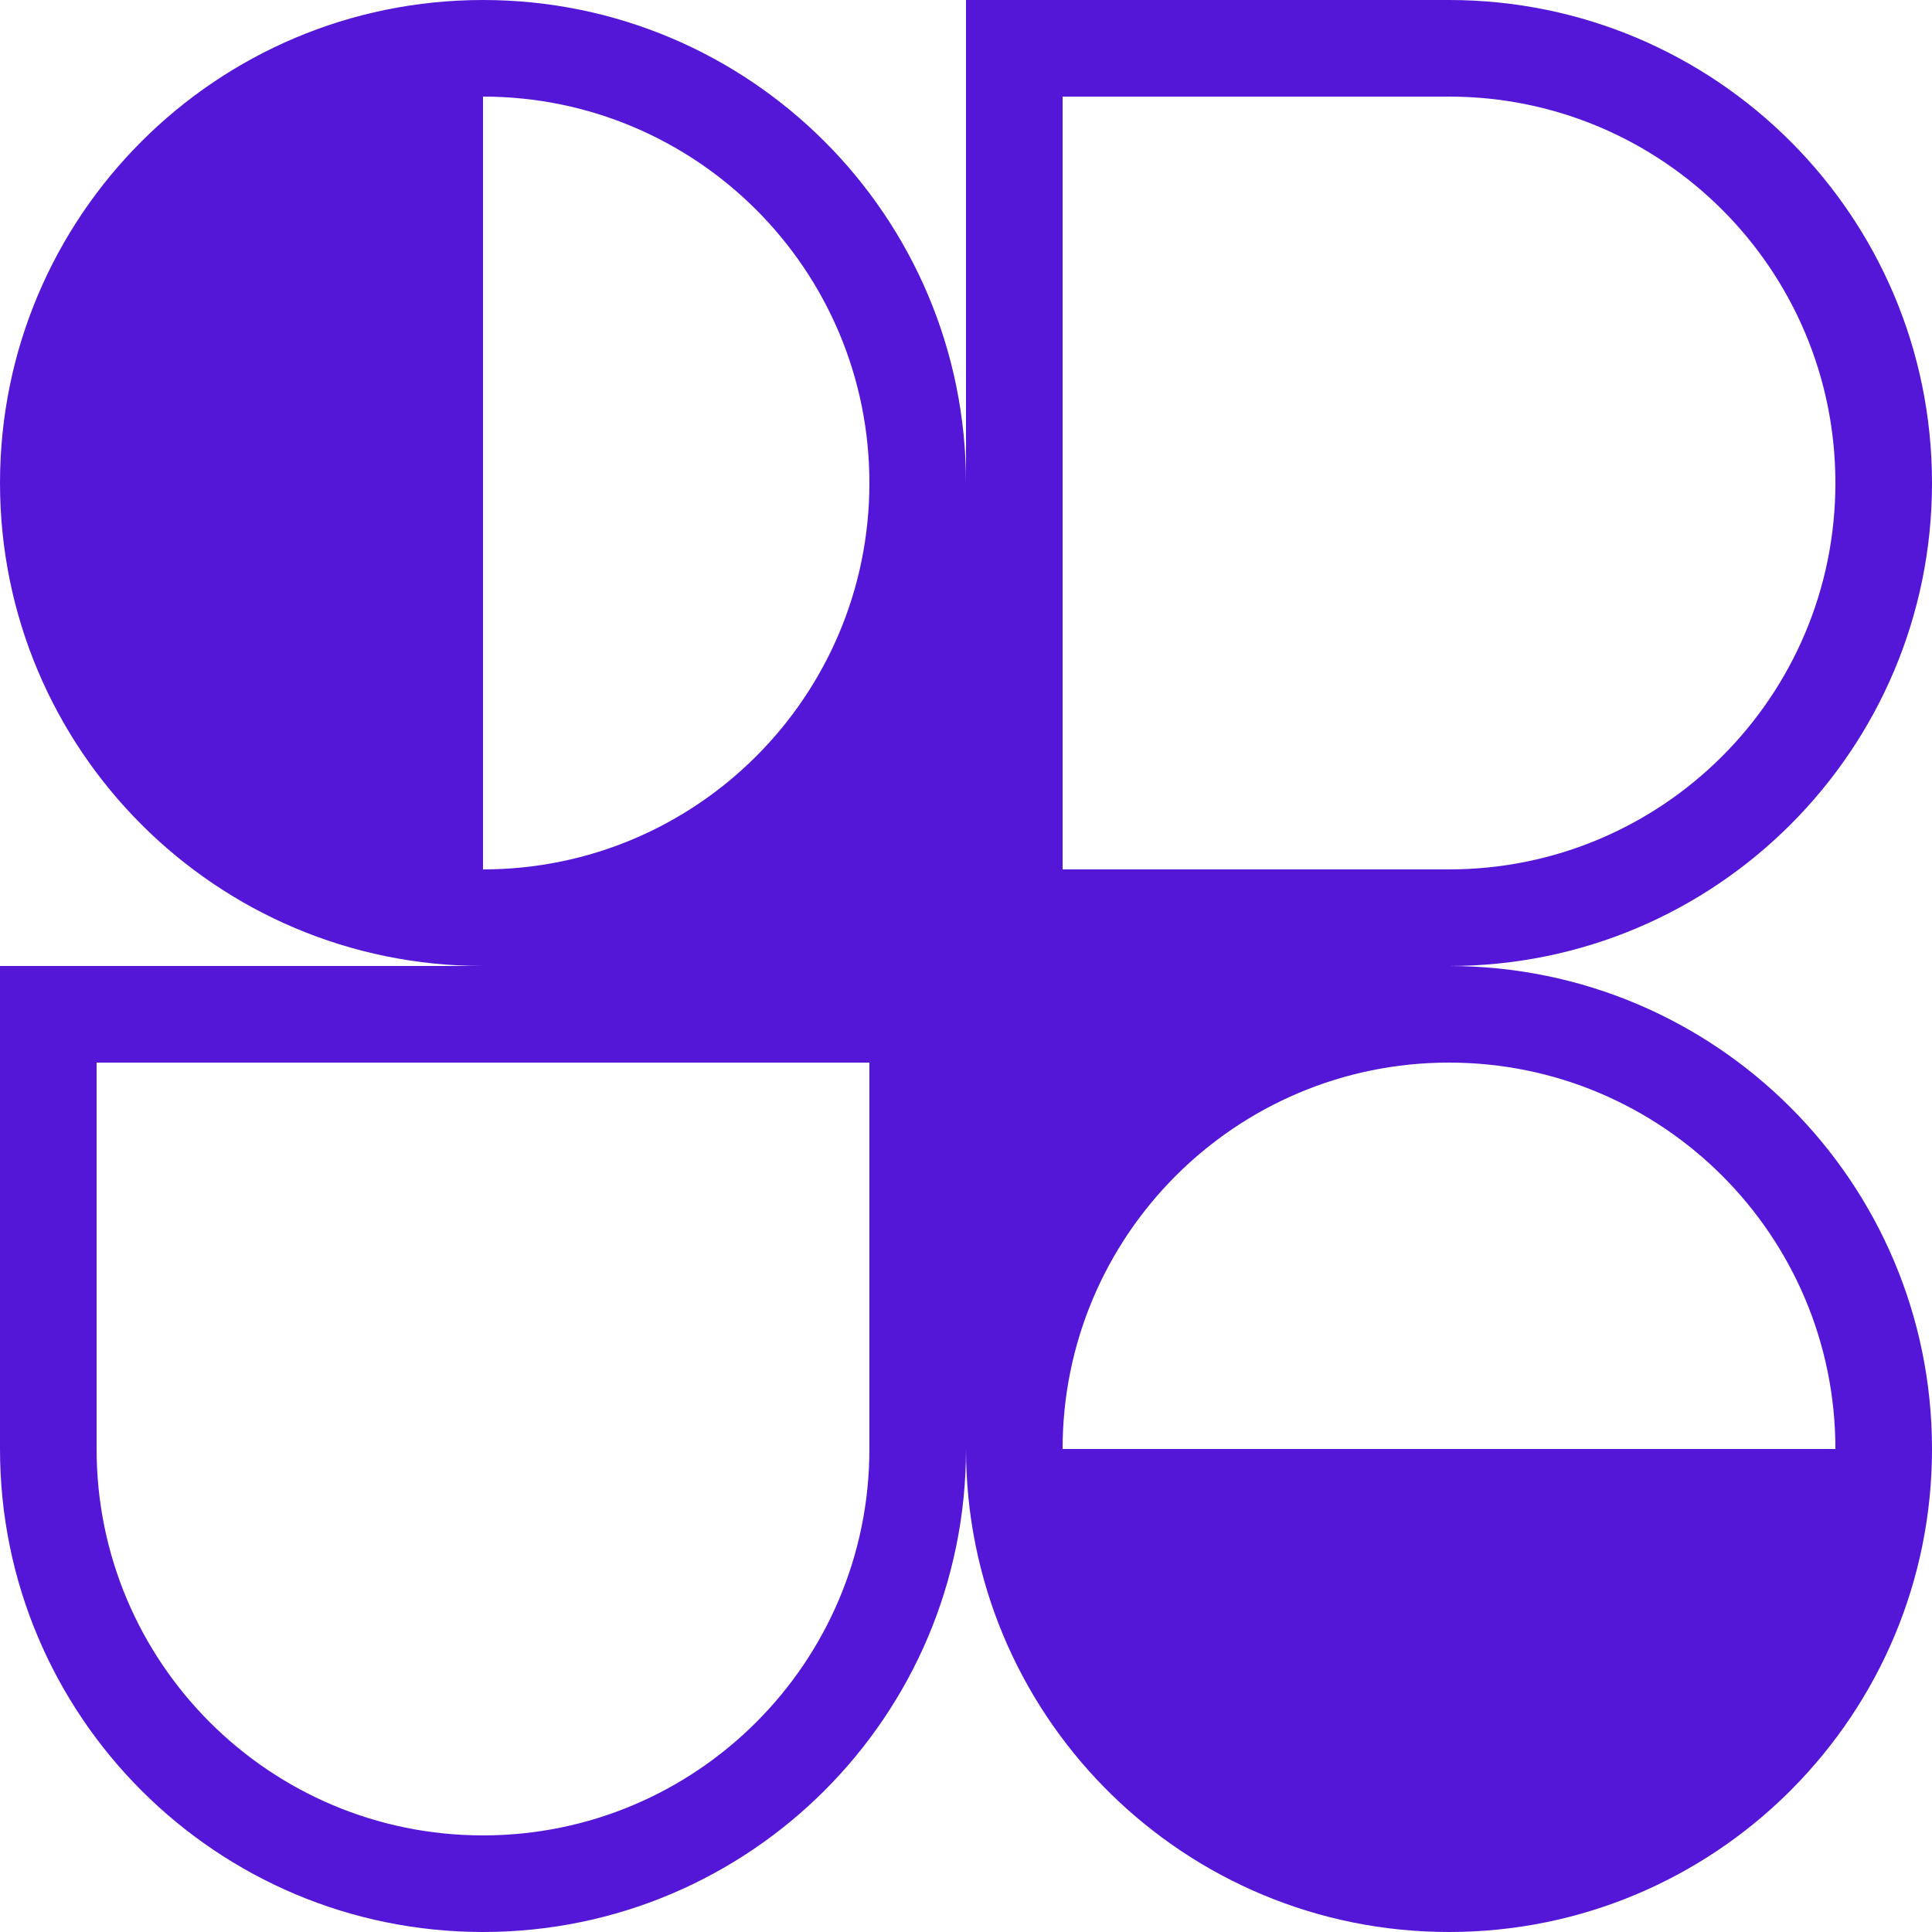
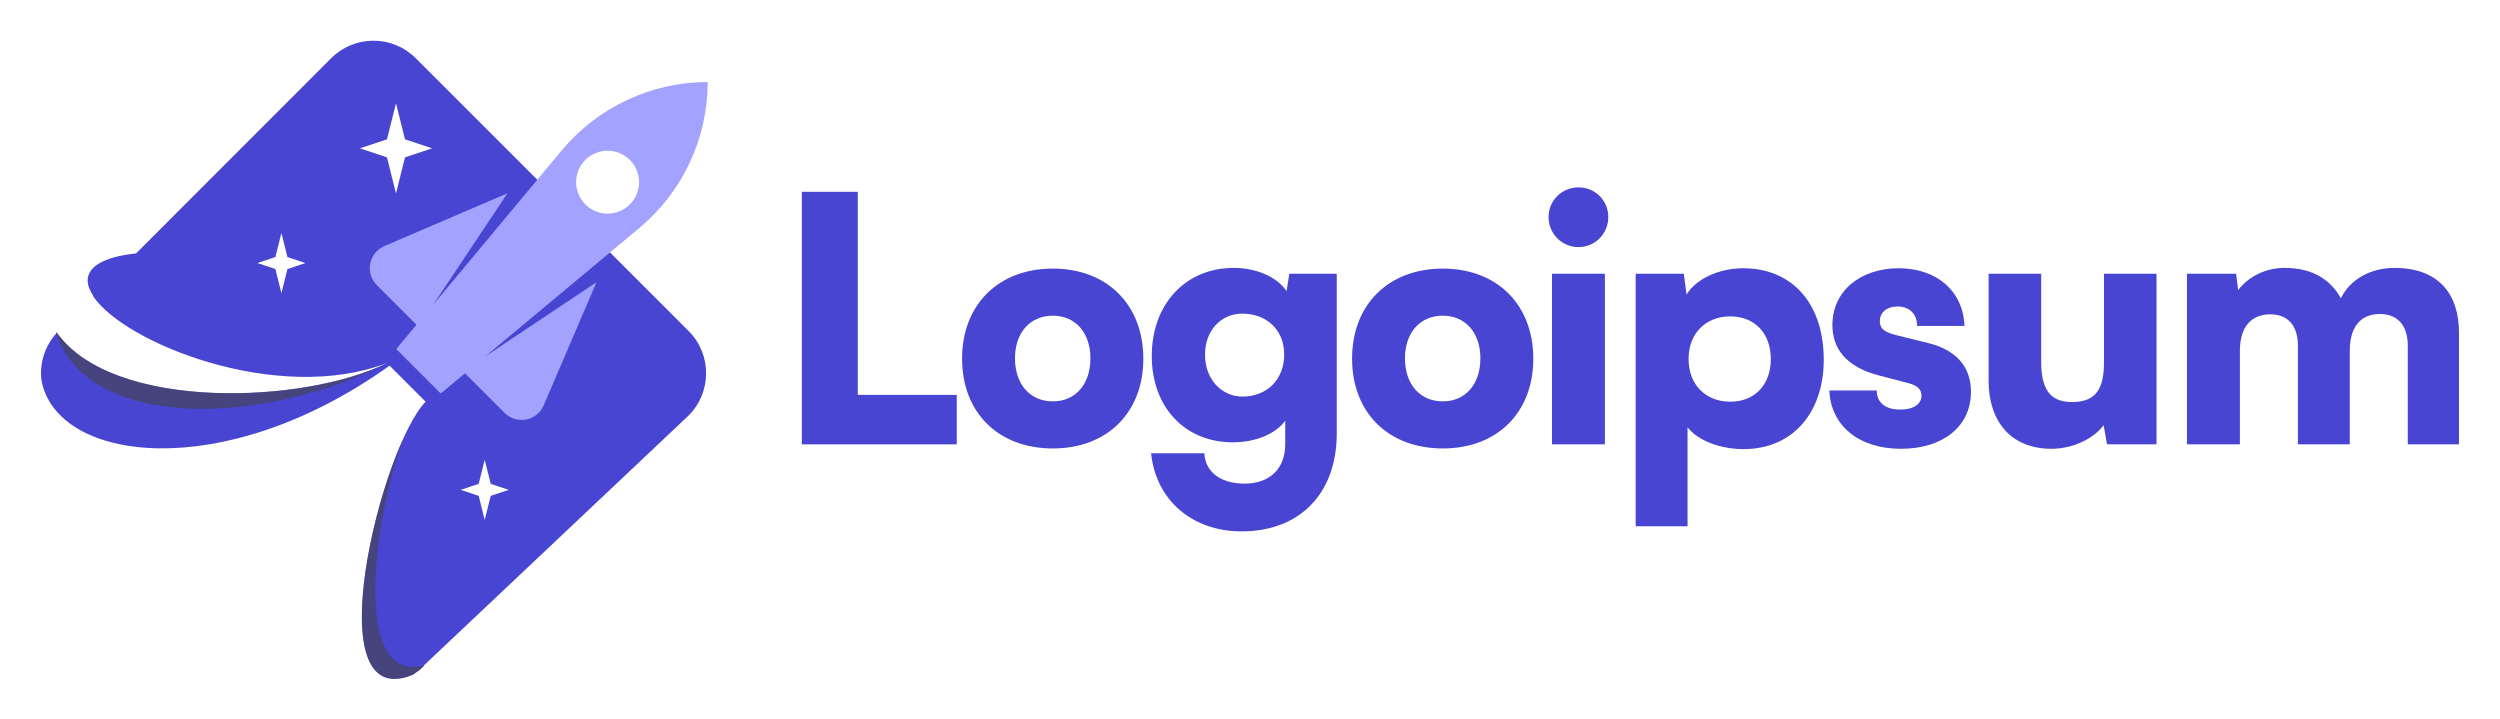
- <svg xmlns="http://www.w3.org/2000/svg" id="logo-85" width="40" height="40" viewBox="0 0 40 40" fill="none">
-   <path class="ccustom" fill-rule="evenodd" clip-rule="evenodd" d="M10 0C15.523 0 20 4.477 20 10V0H30C35.523 0 40 4.477 40 10C40 15.523 35.523 20 30 20C35.523 20 40 24.477 40 30C40 32.742 38.896 35.227 37.108 37.033L37.071 37.071L37.038 37.104C35.231 38.894 32.745 40 30 40C27.274 40 24.803 38.909 22.999 37.141C22.976 37.117 22.952 37.094 22.929 37.071C22.907 37.049 22.885 37.027 22.863 37.005C21.092 35.201 20 32.728 20 30C20 35.523 15.523 40 10 40C4.477 40 0 35.523 0 30V20H10C4.477 20 0 15.523 0 10C0 4.477 4.477 0 10 0ZM18 10C18 14.418 14.418 18 10 18V2C14.418 2 18 5.582 18 10ZM38 30C38 25.582 34.418 22 30 22C25.582 22 22 25.582 22 30H38ZM2 22V30C2 34.418 5.582 38 10 38C14.418 38 18 34.418 18 30V22H2ZM22 18V2L30 2C34.418 2 38 5.582 38 10C38 14.418 34.418 18 30 18H22Z" fill="#5417D7" />
+ <svg xmlns="http://www.w3.org/2000/svg" id="logo-33" width="160" height="46" viewBox="0 0 160 46" fill="none">
+   <path fill-rule="evenodd" clip-rule="evenodd" d="M26.605 3.724C25.111 2.231 22.689 2.232 21.196 3.725L8.735 16.192L8.724 16.189L8.685 16.193C8.701 16.201 8.717 16.208 8.733 16.216C6.547 16.445 5.619 17.102 5.609 17.946C5.613 18.259 5.741 18.598 5.978 18.95L5.966 18.962C7.954 21.959 17.799 25.913 24.764 23.234C19.544 25.844 7.25 26.361 3.64 21.294C2.855 22.142 2.527 23.257 2.651 24.328C3.605 29.585 14.269 31.02 24.933 23.402L27.241 25.71C24.369 28.66 20.128 45.797 26.43 43.18C26.58 43.079 26.707 42.988 26.879 42.857L27.16 42.592C27.144 42.596 27.128 42.6 27.112 42.604L43.992 26.668C45.559 25.188 45.595 22.706 44.07 21.183L26.605 3.724ZM24.766 8.917L25.343 6.61L25.92 8.917L27.651 9.494L25.92 10.071L25.343 12.379L24.766 10.071L23.036 9.494L24.766 8.917ZM17.625 16.451L18.01 14.912L18.395 16.451L19.549 16.835L18.395 17.22L18.01 18.759L17.625 17.22L16.472 16.835L17.625 16.451ZM31.021 29.428L30.637 30.966L29.483 31.351L30.637 31.735L31.021 33.274L31.406 31.735L32.56 31.351L31.406 30.966L31.021 29.428Z" class="ccustom" fill="#4845D2" />
+   <path d="M54.898 12.275H51.316V28.439H61.232V25.272H54.898V12.275Z" class="ccustom" fill="#4845D2" />
+   <path d="M61.574 22.956C61.574 26.407 63.89 28.701 67.384 28.701C70.857 28.701 73.173 26.407 73.173 22.956C73.173 19.505 70.857 17.19 67.384 17.19C63.89 17.19 61.574 19.505 61.574 22.956ZM64.96 22.934C64.96 21.296 65.921 20.204 67.384 20.204C68.826 20.204 69.787 21.296 69.787 22.934C69.787 24.595 68.826 25.687 67.384 25.687C65.921 25.687 64.96 24.595 64.96 22.934Z" class="ccustom" fill="#4845D2" />
+   <path d="M73.714 22.782C73.714 26.08 75.854 28.308 78.89 28.308C80.354 28.308 81.621 27.783 82.254 26.932V28.439C82.254 29.946 81.315 30.951 79.655 30.951C78.169 30.951 77.143 30.252 77.077 29.007H73.67C73.976 31.999 76.291 34.008 79.458 34.008C83.193 34.008 85.552 31.584 85.552 27.74V17.518H82.516L82.341 18.631C81.73 17.736 80.441 17.146 78.956 17.146C75.898 17.146 73.714 19.44 73.714 22.782ZM77.121 22.694C77.121 21.122 78.17 20.073 79.502 20.073C81.053 20.073 82.189 21.1 82.189 22.694C82.189 24.289 81.075 25.381 79.524 25.381C78.191 25.381 77.121 24.289 77.121 22.694Z" class="ccustom" fill="#4845D2" />
+   <path d="M86.533 22.956C86.533 26.407 88.848 28.701 92.343 28.701C95.816 28.701 98.131 26.407 98.131 22.956C98.131 19.505 95.816 17.19 92.343 17.19C88.848 17.19 86.533 19.505 86.533 22.956ZM89.918 22.934C89.918 21.296 90.879 20.204 92.343 20.204C93.784 20.204 94.745 21.296 94.745 22.934C94.745 24.595 93.784 25.687 92.343 25.687C90.879 25.687 89.918 24.595 89.918 22.934Z" class="ccustom" fill="#4845D2" />
+   <path d="M101.031 15.814C102.079 15.814 102.931 14.962 102.931 13.892C102.931 12.822 102.079 11.992 101.031 11.992C99.961 11.992 99.109 12.822 99.109 13.892C99.109 14.962 99.961 15.814 101.031 15.814ZM99.327 28.439H102.713V17.518H99.327V28.439Z" class="ccustom" fill="#4845D2" />
+   <path d="M104.683 33.681H108.003V27.347C108.637 28.177 110.078 28.744 111.586 28.744C114.84 28.744 116.806 26.255 116.718 22.803C116.631 19.287 114.6 17.168 111.564 17.168C110.013 17.168 108.55 17.845 107.938 18.85L107.763 17.518H104.683V33.681ZM108.069 22.978C108.069 21.34 109.161 20.248 110.734 20.248C112.328 20.248 113.333 21.362 113.333 22.978C113.333 24.595 112.328 25.708 110.734 25.708C109.161 25.708 108.069 24.616 108.069 22.978Z" class="ccustom" fill="#4845D2" />
+   <path d="M117.077 24.988C117.164 27.194 118.912 28.723 121.664 28.723C124.307 28.723 126.142 27.325 126.142 25.075C126.142 23.459 125.18 22.388 123.389 21.952L121.445 21.471C120.746 21.296 120.31 21.122 120.31 20.554C120.31 19.986 120.768 19.614 121.445 19.614C122.21 19.614 122.712 20.117 122.69 20.86H125.727C125.639 18.588 123.914 17.168 121.511 17.168C119.086 17.168 117.274 18.61 117.274 20.794C117.274 22.257 118.082 23.459 120.244 24.027L122.166 24.529C122.734 24.682 122.974 24.944 122.974 25.315C122.974 25.861 122.472 26.211 121.62 26.211C120.637 26.211 120.113 25.752 120.113 24.988H117.077Z" class="ccustom" fill="#4845D2" />
+   <path d="M131.29 28.723C132.623 28.723 133.955 28.111 134.632 27.215L134.851 28.439H138.018V17.518H134.654V23.197C134.654 24.835 134.173 25.73 132.623 25.73C131.421 25.73 130.635 25.184 130.635 23.153V17.518H127.271V24.376C127.271 26.975 128.713 28.723 131.29 28.723Z" class="ccustom" fill="#4845D2" />
+   <path d="M143.352 28.439V22.476C143.352 20.641 144.335 20.117 145.296 20.117C146.366 20.117 147.065 20.772 147.065 22.126V28.439H150.385V22.476C150.385 20.619 151.346 20.095 152.307 20.095C153.377 20.095 154.098 20.75 154.098 22.126V28.439H157.375V21.296C157.375 18.806 156.064 17.146 153.246 17.146C151.674 17.146 150.385 17.911 149.817 19.09C149.162 17.911 148.026 17.146 146.213 17.146C145.012 17.146 143.898 17.692 143.243 18.566L143.112 17.518H139.966V28.439H143.352Z" class="ccustom" fill="#4845D2" />
+   <path fill-rule="evenodd" clip-rule="evenodd" d="M45.292 5.251C41.683 5.251 38.261 6.854 35.95 9.626L27.732 19.489L32.477 12.37L24.599 15.747C23.599 16.175 23.348 17.479 24.118 18.249L26.653 20.784L25.358 22.337L28.206 25.185L29.759 23.89L32.294 26.425C33.064 27.195 34.368 26.944 34.796 25.944L38.173 18.066L31.054 22.812L40.917 14.592C43.689 12.282 45.292 8.86 45.292 5.251ZM37.461 13.082C38.247 13.869 39.522 13.869 40.309 13.082C41.095 12.296 41.095 11.021 40.309 10.235C39.522 9.448 38.247 9.448 37.461 10.235C36.675 11.021 36.675 12.296 37.461 13.082Z" class="ccompli2" fill="#A3A2FF" />
+   <path opacity="0.6" d="M3.548 21.161C5.433 27.621 16.897 27.284 24.761 23.235C19.495 25.866 7.037 26.369 3.548 21.161Z" fill="#424242" />
+   <path opacity="0.6" d="M26.43 43.18C21.119 45.385 23.296 33.565 25.83 28.024C23.983 32.949 22.405 43.804 27.16 42.592L26.879 42.857C26.707 42.988 26.58 43.079 26.43 43.18Z" fill="#424242" />
</svg>
